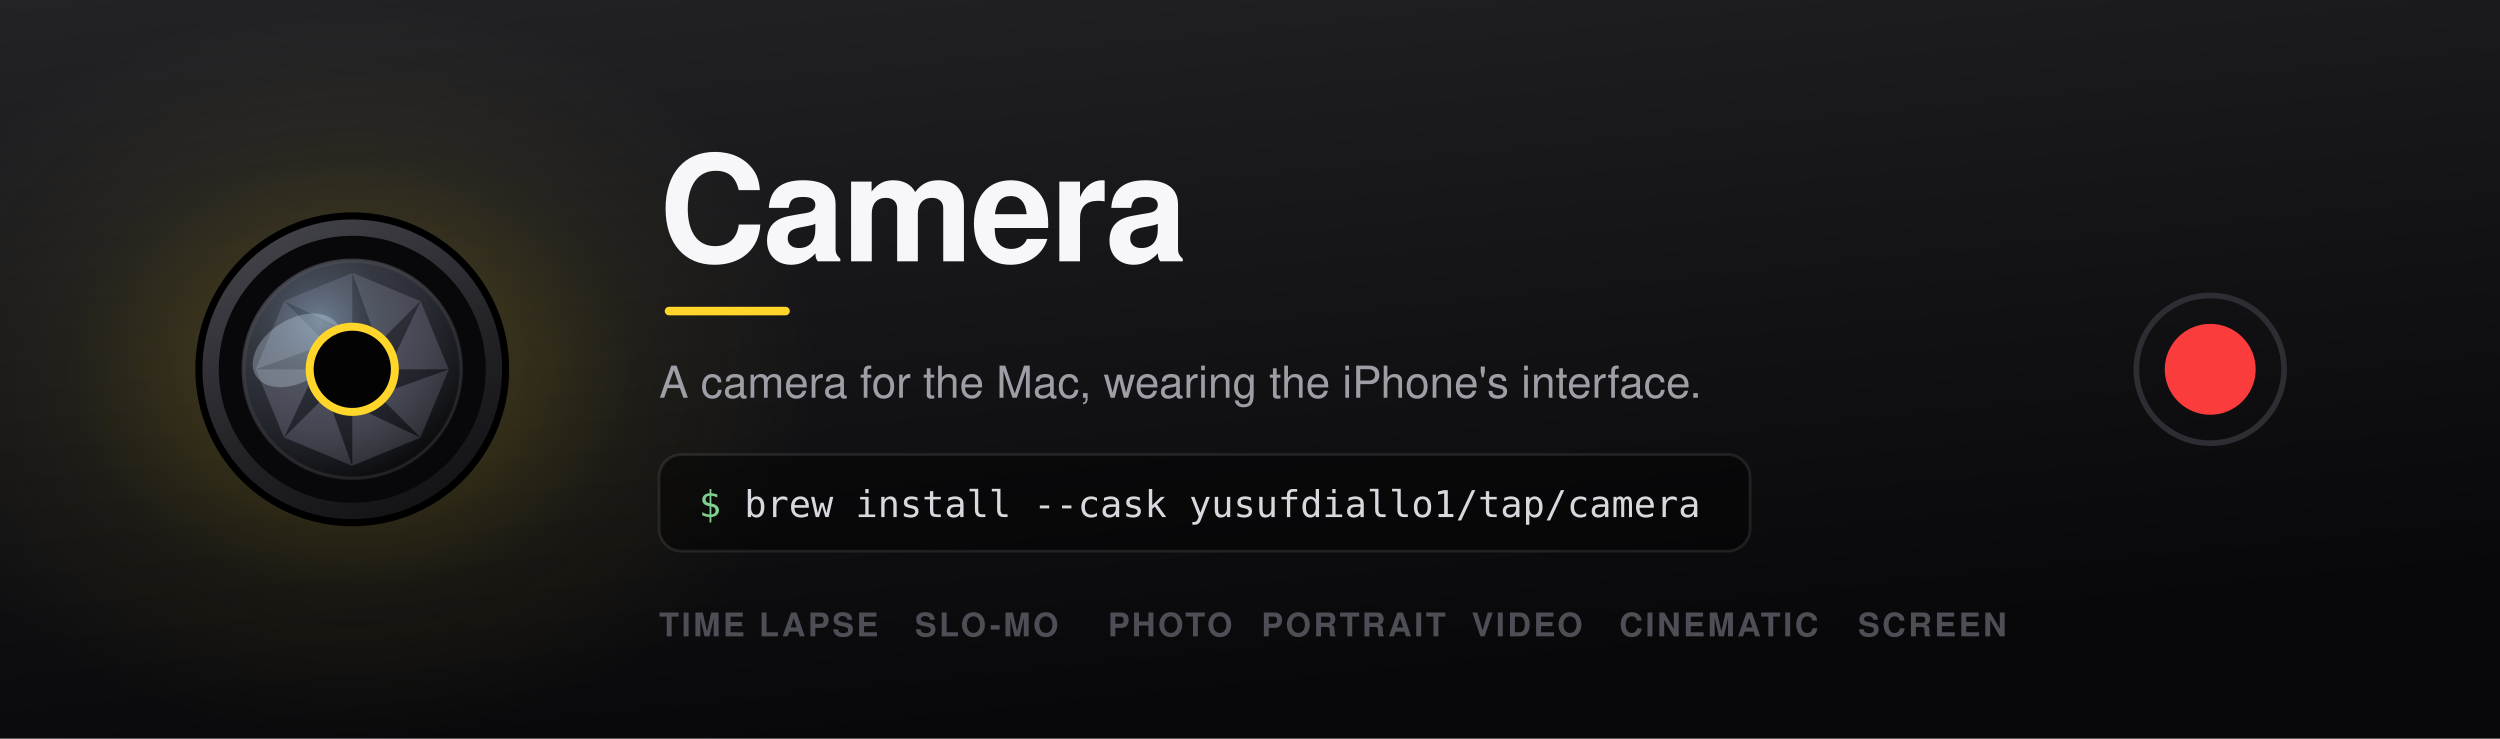
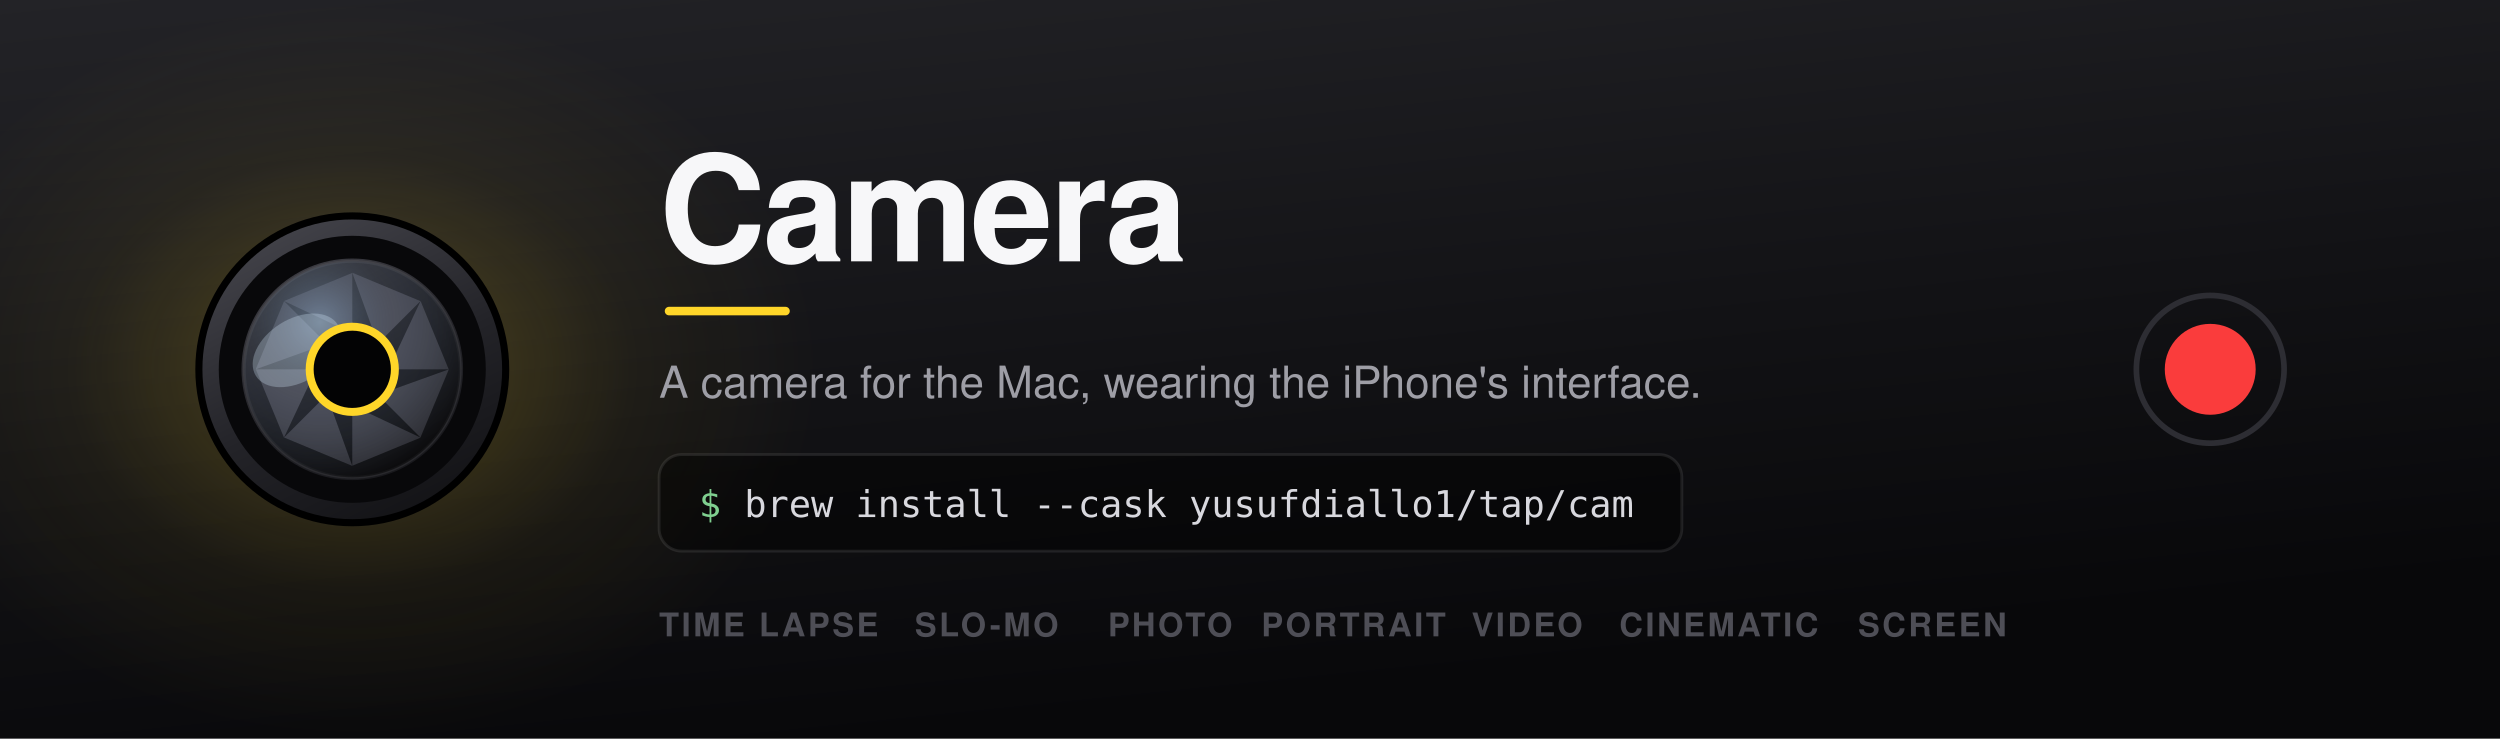
<svg xmlns="http://www.w3.org/2000/svg" viewBox="0 0 880 260" width="880" height="260" role="img" aria-label="Camera — a camera for the Mac, wearing the iPhone's interface">
  <defs>
    <linearGradient id="bg" x1="0" y1="0" x2="0.35" y2="1">
      <stop offset="0%" stop-color="#232327" />
      <stop offset="60%" stop-color="#121215" />
      <stop offset="100%" stop-color="#08080A" />
    </linearGradient>
    <radialGradient id="glow" cx="50%" cy="50%" r="50%">
      <stop offset="0%" stop-color="#FFD629" stop-opacity="0.26" />
      <stop offset="60%" stop-color="#FFD629" stop-opacity="0.05" />
      <stop offset="100%" stop-color="#FFD629" stop-opacity="0" />
    </radialGradient>
    <linearGradient id="body" x1="0.25" y1="0" x2="0.75" y2="1">
      <stop offset="0%" stop-color="#44444B" />
      <stop offset="55%" stop-color="#232328" />
      <stop offset="100%" stop-color="#121215" />
    </linearGradient>
    <radialGradient id="dome" cx="35%" cy="28%" r="75%">
      <stop offset="0%" stop-color="#8FB4D8" stop-opacity="0.45" />
      <stop offset="45%" stop-color="#3A4A5C" stop-opacity="0.18" />
      <stop offset="100%" stop-color="#000" stop-opacity="0.5" />
    </radialGradient>
  </defs>
  <rect width="880" height="260" fill="url(#bg)" />
  <ellipse cx="124" cy="130" rx="165" ry="130" fill="url(#glow)" />
  <g transform="translate(124 130)">
    <circle r="54" fill="url(#body)" stroke="#000" stroke-width="2.5" />
    <circle r="43" fill="none" stroke="#08080A" stroke-width="8" />
    <circle r="38" fill="none" stroke="#FFFFFF" stroke-opacity="0.07" stroke-width="1" />
    <g fill="#52525C">
      <g>
        <path d="M0,-34 L24,-24 L9,-9 Z" />
        <path d="M0,-34 L24,-24 L9,-9 Z" transform="rotate(90)" />
        <path d="M0,-34 L24,-24 L9,-9 Z" transform="rotate(180)" />
        <path d="M0,-34 L24,-24 L9,-9 Z" transform="rotate(270)" />
        <path d="M0,-34 L24,-24 L9,-9 Z" transform="rotate(45)" />
        <path d="M0,-34 L24,-24 L9,-9 Z" transform="rotate(135)" />
        <path d="M0,-34 L24,-24 L9,-9 Z" transform="rotate(225)" />
        <path d="M0,-34 L24,-24 L9,-9 Z" transform="rotate(315)" />
        <animateTransform attributeName="transform" type="rotate" values="0;44;0" dur="7s" repeatCount="indefinite" calcMode="spline" keySplines="0.45 0 0.2 1;0.45 0 0.2 1" keyTimes="0;0.5;1" />
      </g>
    </g>
    <circle r="38" fill="url(#dome)" />
    <ellipse cx="-13" cy="-16" rx="17" ry="11" fill="#CFE4F5" opacity="0.3" transform="rotate(-32)" />
    <circle r="15" fill="#030304" stroke="#FFD629" stroke-width="2.8">
      <animate attributeName="r" values="15;10;15" dur="7s" repeatCount="indefinite" calcMode="spline" keySplines="0.45 0 0.2 1;0.45 0 0.2 1" keyTimes="0;0.5;1" />
    </circle>
    <circle r="15" fill="none" stroke="#FFD629" stroke-width="1" opacity="0.35">
      <animate attributeName="r" values="15;26;15" dur="7s" repeatCount="indefinite" />
      <animate attributeName="opacity" values="0.35;0;0.35" dur="7s" repeatCount="indefinite" />
    </circle>
  </g>
  <text x="232" y="92" font-family="-apple-system,BlinkMacSystemFont,'SF Pro Display',Helvetica,Arial,sans-serif" font-size="52" font-weight="700" fill="#F7F7F9" letter-spacing="-1">Camera</text>
  <rect x="234" y="108" width="44" height="3" rx="1.5" fill="#FFD629" />
  <text x="232" y="140" font-family="-apple-system,BlinkMacSystemFont,'SF Pro Text',Helvetica,Arial,sans-serif" font-size="15.5" fill="#9E9EA6">A camera for the Mac, wearing the iPhone's interface.</text>
  <g transform="translate(232 160)">
-     <rect width="384" height="34" rx="8" fill="#000" fill-opacity="0.45" stroke="#FFFFFF" stroke-opacity="0.09" />
+     <rect width="360" height="34" rx="8" fill="#000" fill-opacity="0.45" stroke="#FFFFFF" stroke-opacity="0.09" />
    <text x="14" y="22" font-family="ui-monospace,SFMono-Regular,Menlo,monospace" font-size="13" fill="#7FCF8F">$</text>
-     <text x="30" y="22" font-family="ui-monospace,SFMono-Regular,Menlo,monospace" font-size="13" fill="#D8D8DE">brew install --cask yusufdiallo1/tap/camera</text>
+     <text x="30" y="22" font-family="ui-monospace,SFMono-Regular,Menlo,monospace" font-size="13" fill="#D8D8DE">brew install --cask yusufdiallo1/tap/cam</text>
  </g>
  <g font-family="-apple-system,BlinkMacSystemFont,'SF Pro Text',Helvetica,Arial,sans-serif" font-size="11.5" font-weight="600" letter-spacing="0.9">
    <text x="232" y="224" fill="#4E4E56">TIME LAPSE</text>
    <text x="322" y="224" fill="#4E4E56">SLO-MO</text>
    <text x="390" y="224" fill="#4E4E56">PHOTO
      <animate attributeName="fill" values="#FFD629;#4E4E56;#4E4E56;#4E4E56;#4E4E56;#FFD629" dur="9s" repeatCount="indefinite" />
    </text>
    <text x="444" y="224" fill="#4E4E56">PORTRAIT
      <animate attributeName="fill" values="#4E4E56;#FFD629;#4E4E56;#4E4E56;#4E4E56;#4E4E56" dur="9s" repeatCount="indefinite" />
    </text>
    <text x="518" y="224" fill="#4E4E56">VIDEO
      <animate attributeName="fill" values="#4E4E56;#4E4E56;#FFD629;#4E4E56;#4E4E56;#4E4E56" dur="9s" repeatCount="indefinite" />
    </text>
    <text x="570" y="224" fill="#4E4E56">CINEMATIC
      <animate attributeName="fill" values="#4E4E56;#4E4E56;#4E4E56;#FFD629;#4E4E56;#4E4E56" dur="9s" repeatCount="indefinite" />
    </text>
    <text x="654" y="224" fill="#4E4E56">SCREEN
      <animate attributeName="fill" values="#4E4E56;#4E4E56;#4E4E56;#4E4E56;#FFD629;#4E4E56" dur="9s" repeatCount="indefinite" />
    </text>
  </g>
  <g transform="translate(778 130)">
    <circle r="26" fill="none" stroke="#2D2D33" stroke-width="2" />
    <circle r="26" fill="none" stroke="#FA3C3C" stroke-width="2" opacity="0">
      <animate attributeName="r" values="26;38;26" dur="2.6s" repeatCount="indefinite" />
      <animate attributeName="opacity" values="0.55;0;0.55" dur="2.6s" repeatCount="indefinite" />
    </circle>
    <circle r="16" fill="#FA3C3C">
      <animate attributeName="opacity" values="1;0.4;1" dur="2.6s" repeatCount="indefinite" />
    </circle>
  </g>
</svg>
